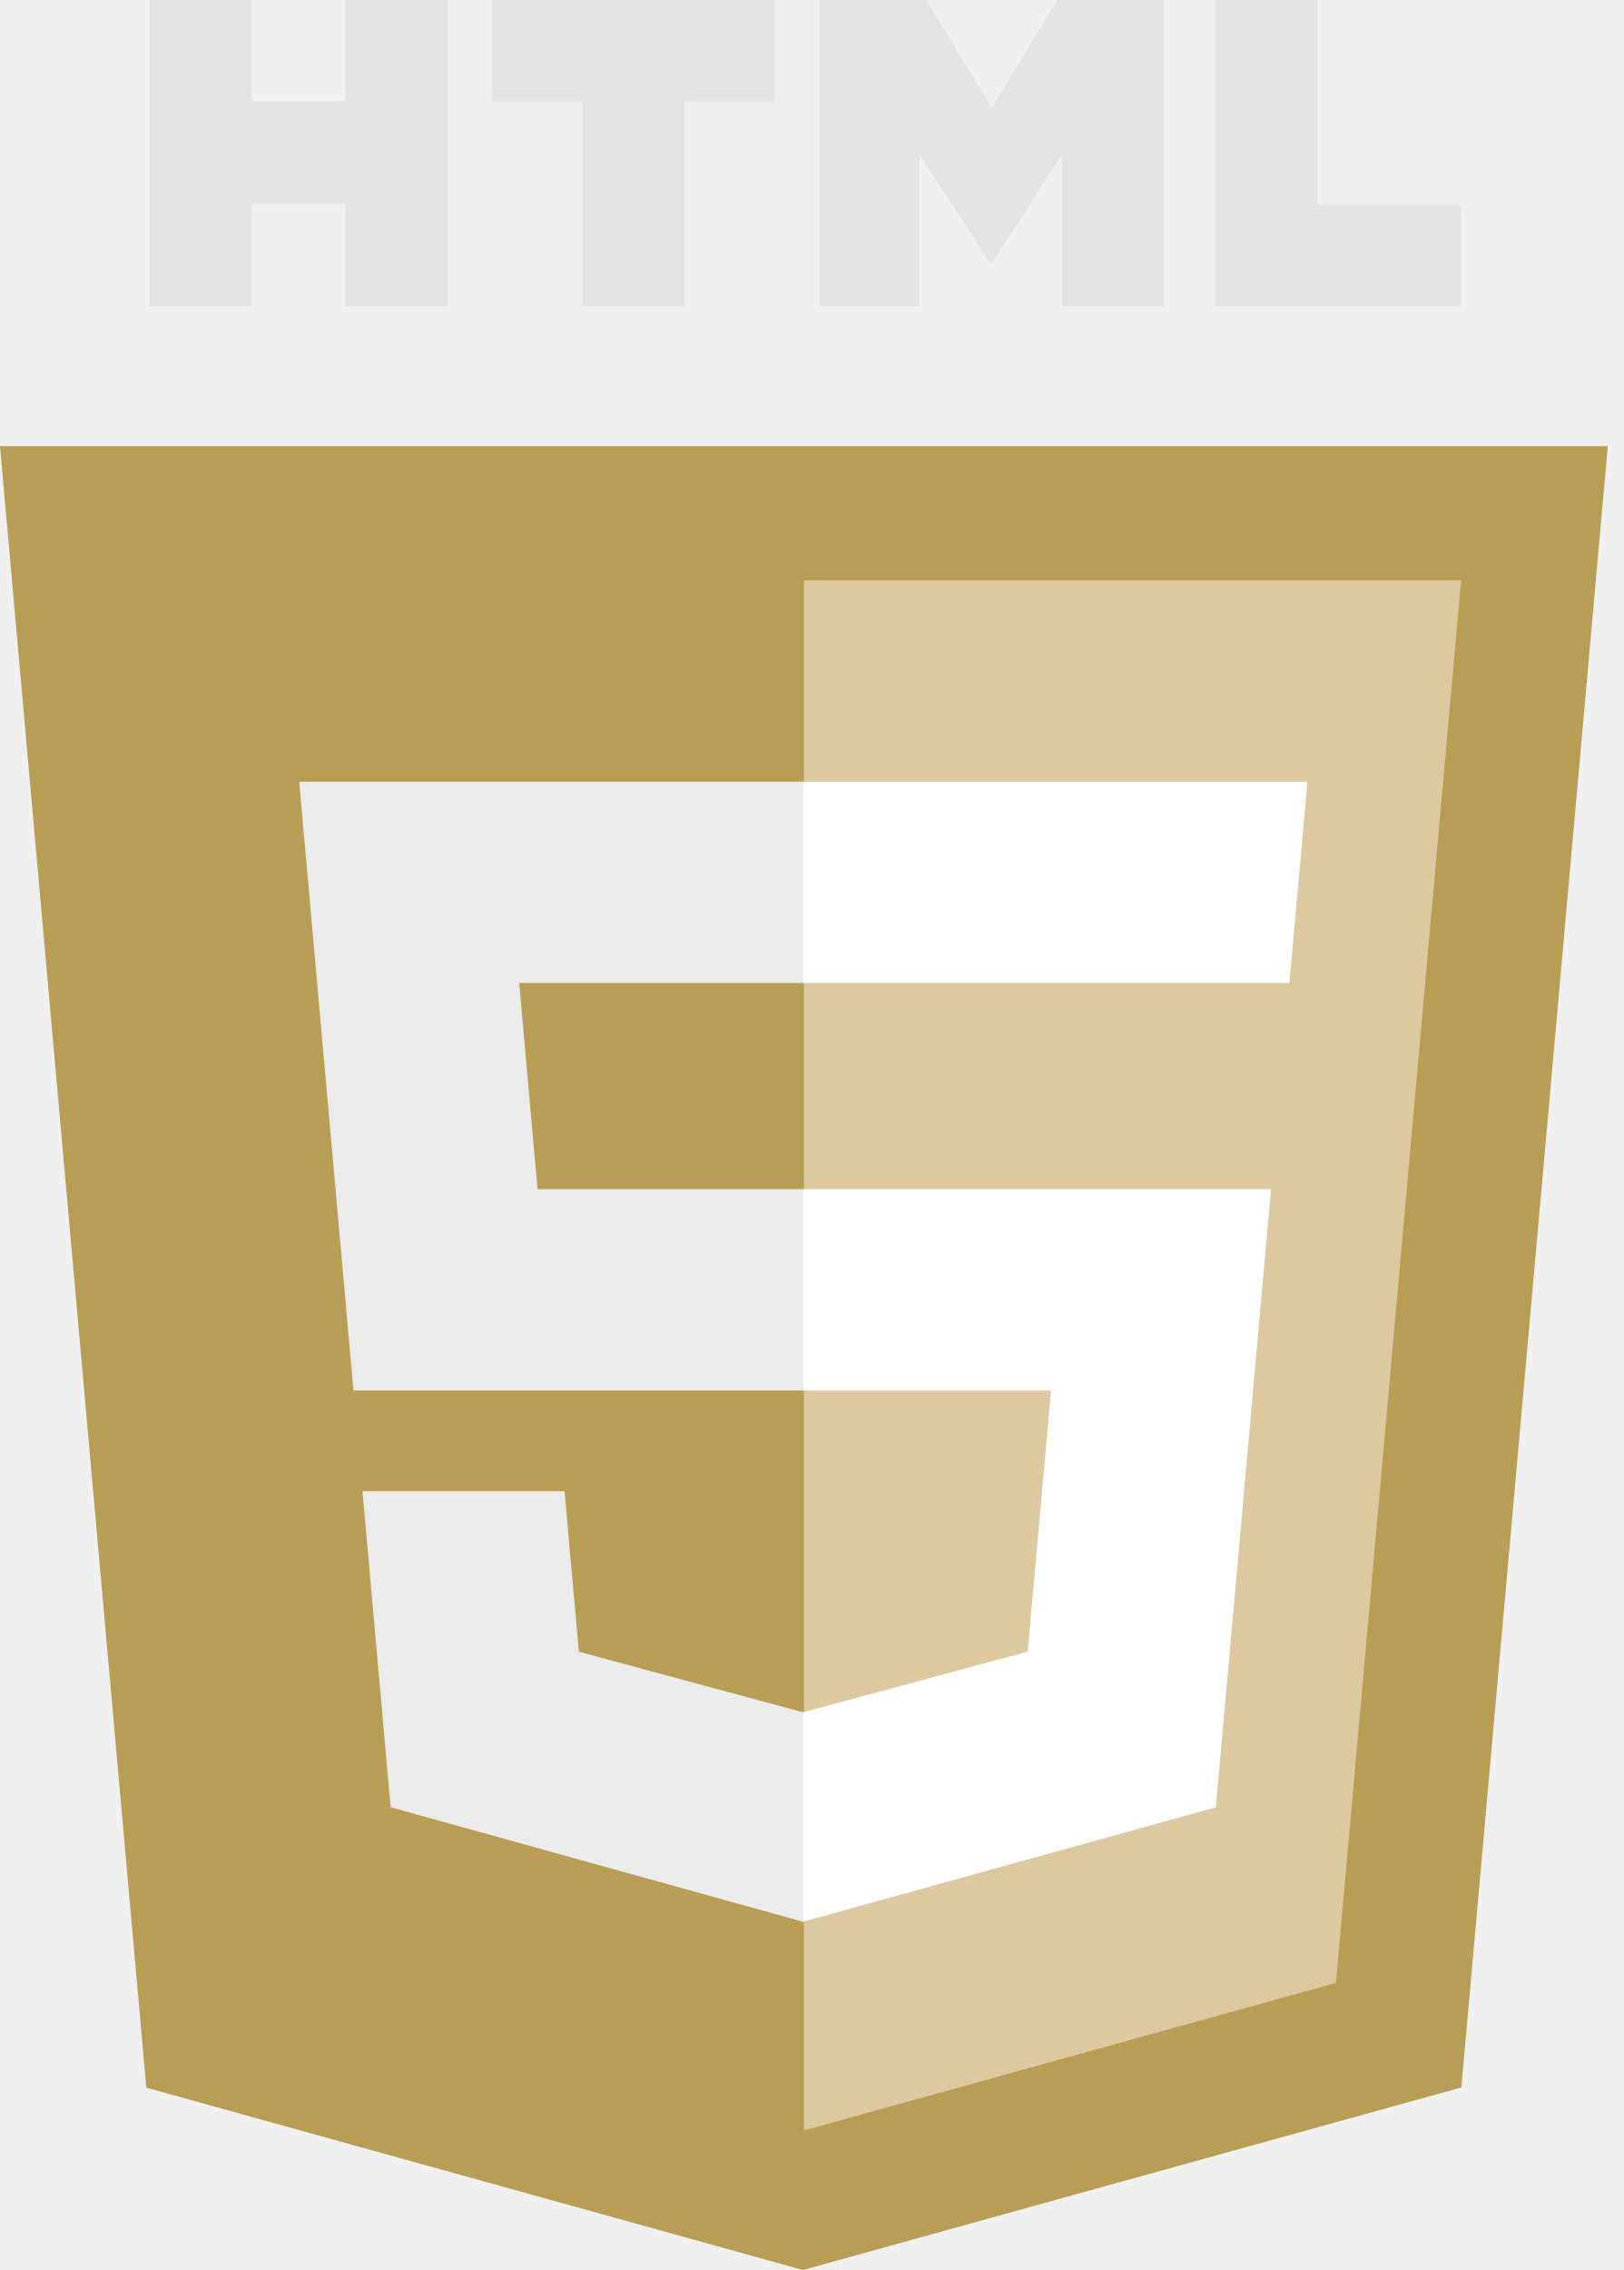
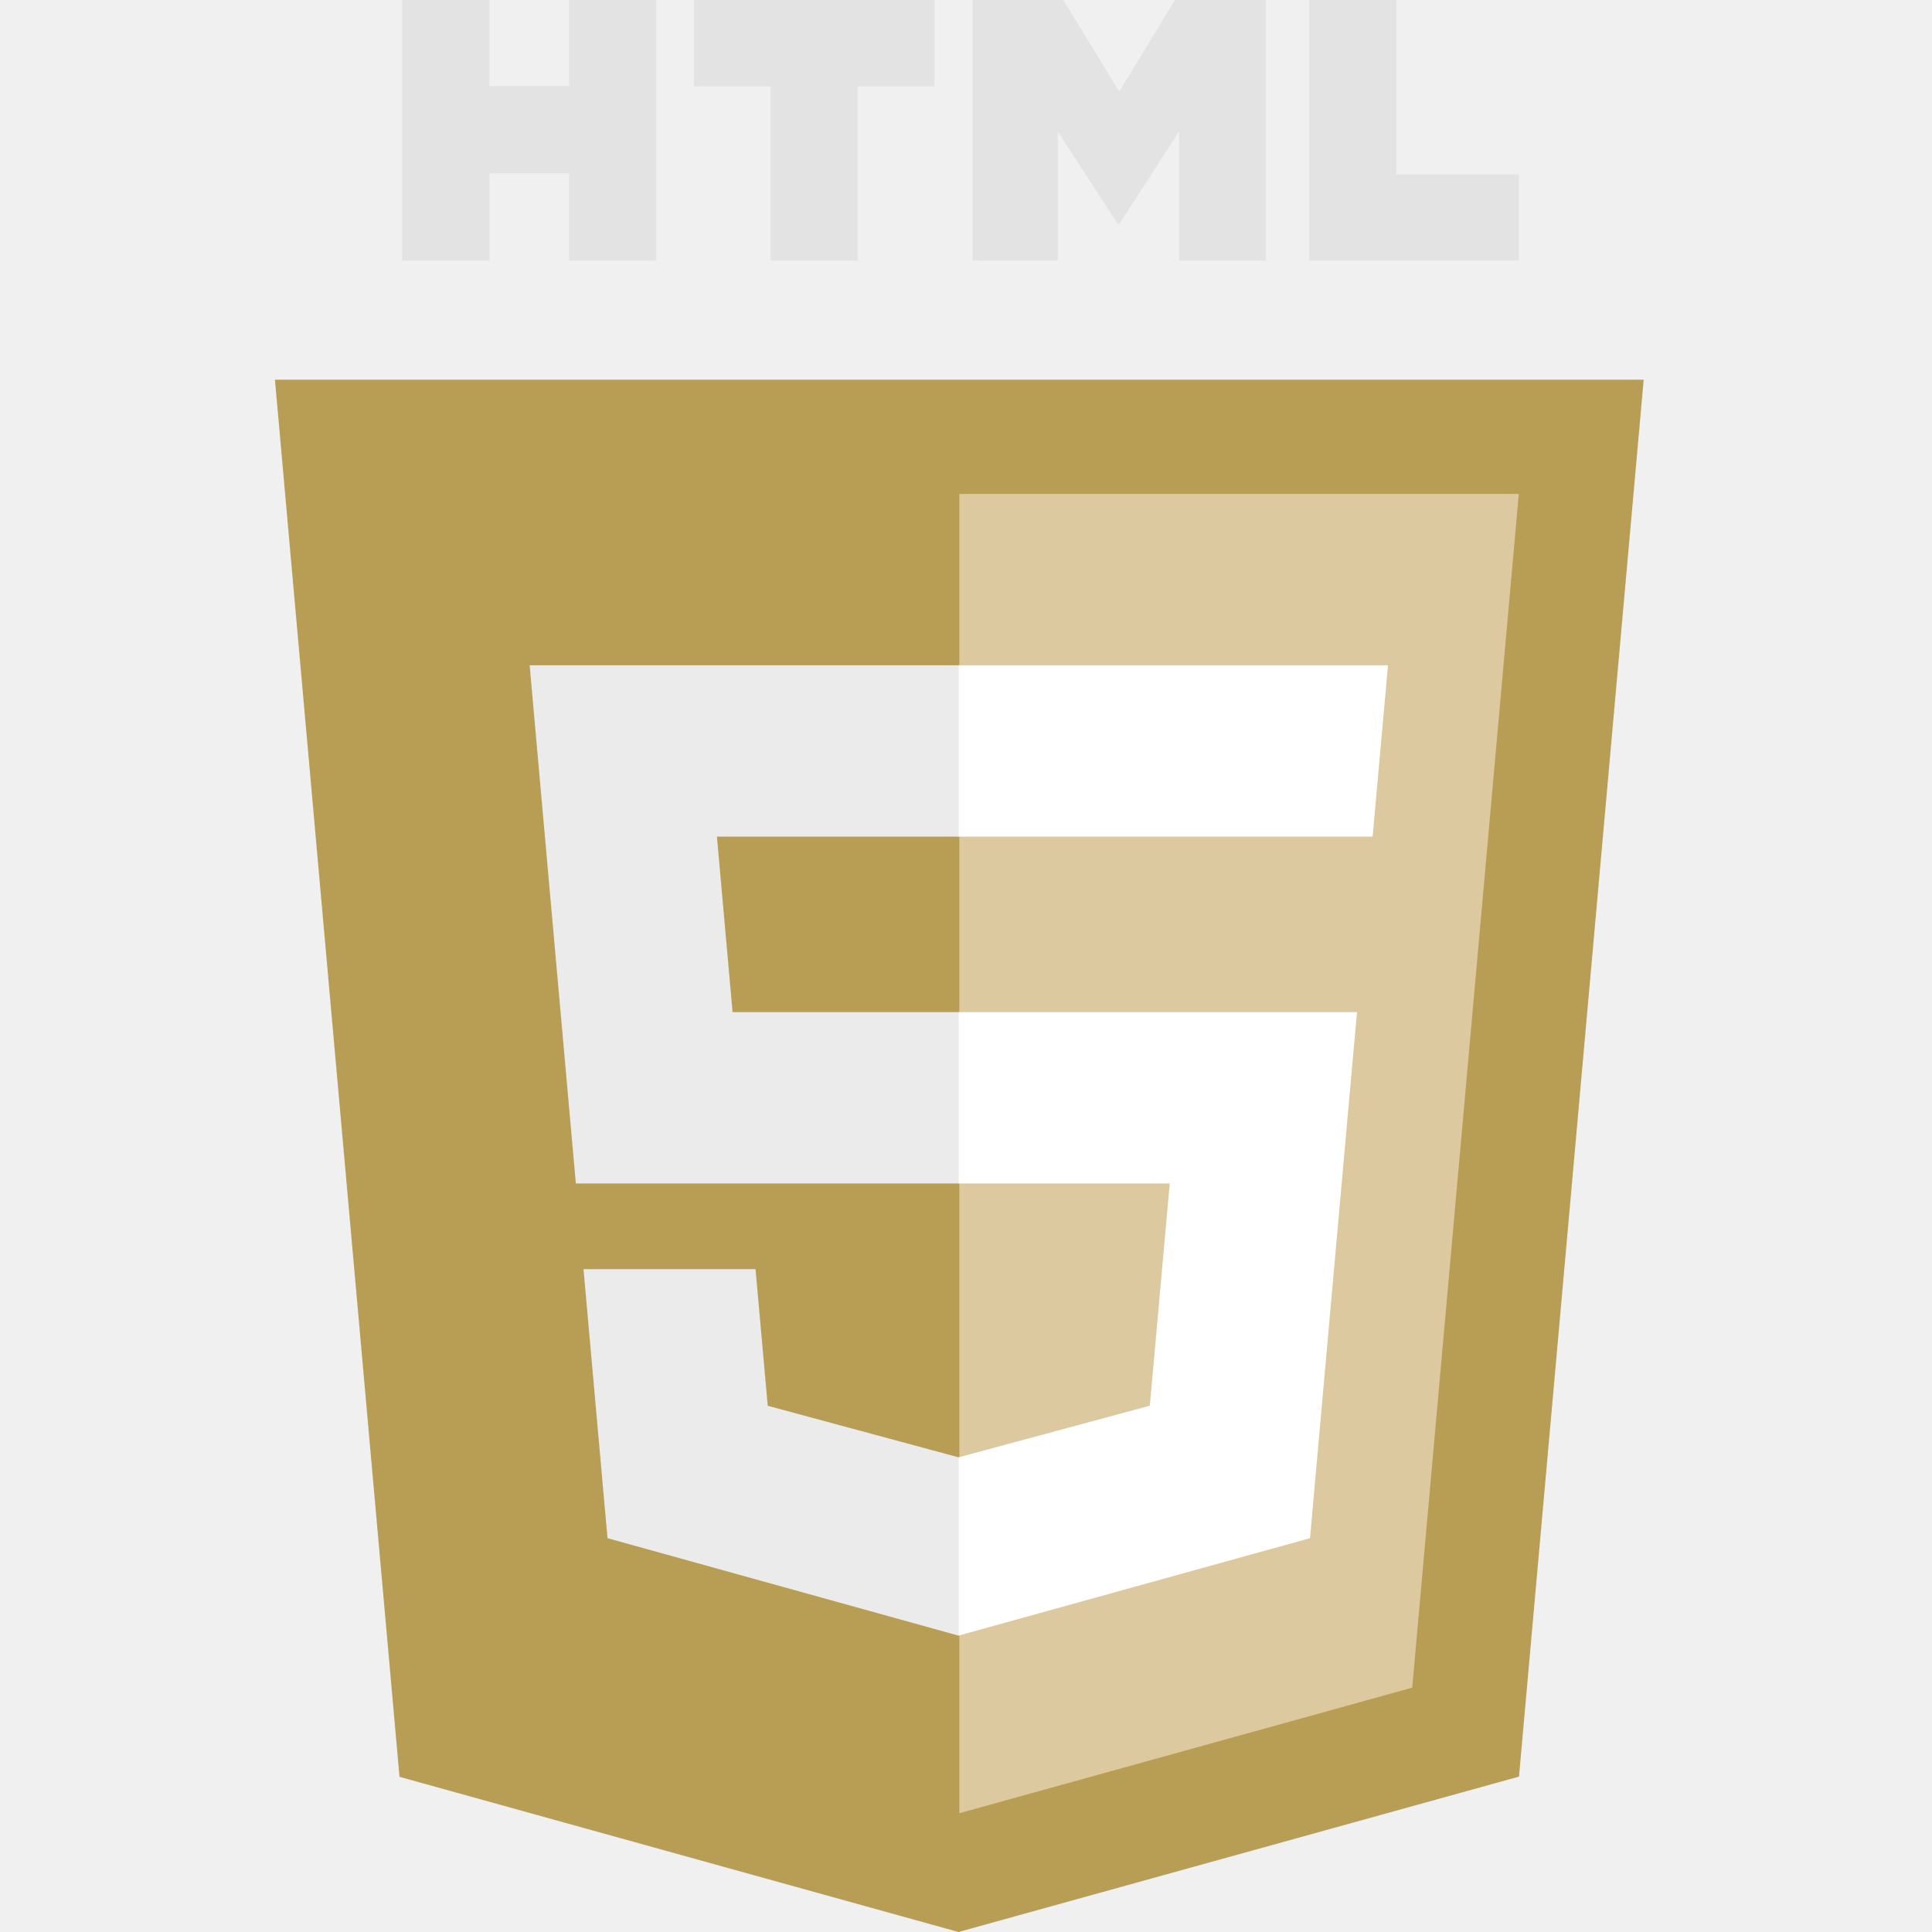
- <svg xmlns="http://www.w3.org/2000/svg" width="93" height="130" viewBox="0 0 93 130" fill="none">
+ <svg xmlns="http://www.w3.org/2000/svg" width="75" height="75" viewBox="0 0 93 130" fill="none">
  <path d="M8.382 119.559L0 25.549H92.1L83.71 119.544L45.994 130L8.382 119.559Z" fill="#B89D55" />
  <path d="M46.051 122.008L76.526 113.559L83.697 33.236H46.051V122.008Z" fill="#DCC99F" />
  <path d="M46.05 68.103H30.793L29.74 56.295H46.05V44.765H17.139L17.414 47.859L20.248 79.632H46.05V68.103ZM46.05 98.046L45.999 98.06L33.159 94.592L32.338 85.397H20.763L22.378 103.501L45.997 110.058L46.05 110.042V98.046Z" fill="#EBEBEB" />
  <path d="M8.57 0H14.429V5.79H19.79V0H25.65V17.53H19.79V11.66H14.43V17.53H8.57V0ZM33.354 5.814H28.195V0H44.374V5.814H39.214V17.53H33.354V5.814ZM46.942 0H53.051L56.81 6.16L60.565 0H66.677V17.53H60.84V8.841L56.81 15.074H56.708L52.675 8.841V17.53H46.941V0H46.942ZM69.594 0H75.454V11.736H83.694V17.532H69.594V0Z" fill="#E3E3E3" />
  <path d="M46.011 68.103V79.632H60.209L58.87 94.586L46.011 98.057V110.052L69.648 103.501L69.821 101.552L72.531 71.198L72.812 68.103H69.704H46.011ZM46.011 44.765V56.295H73.861L74.092 53.703L74.618 47.859L74.894 44.765H46.011Z" fill="white" />
</svg>
